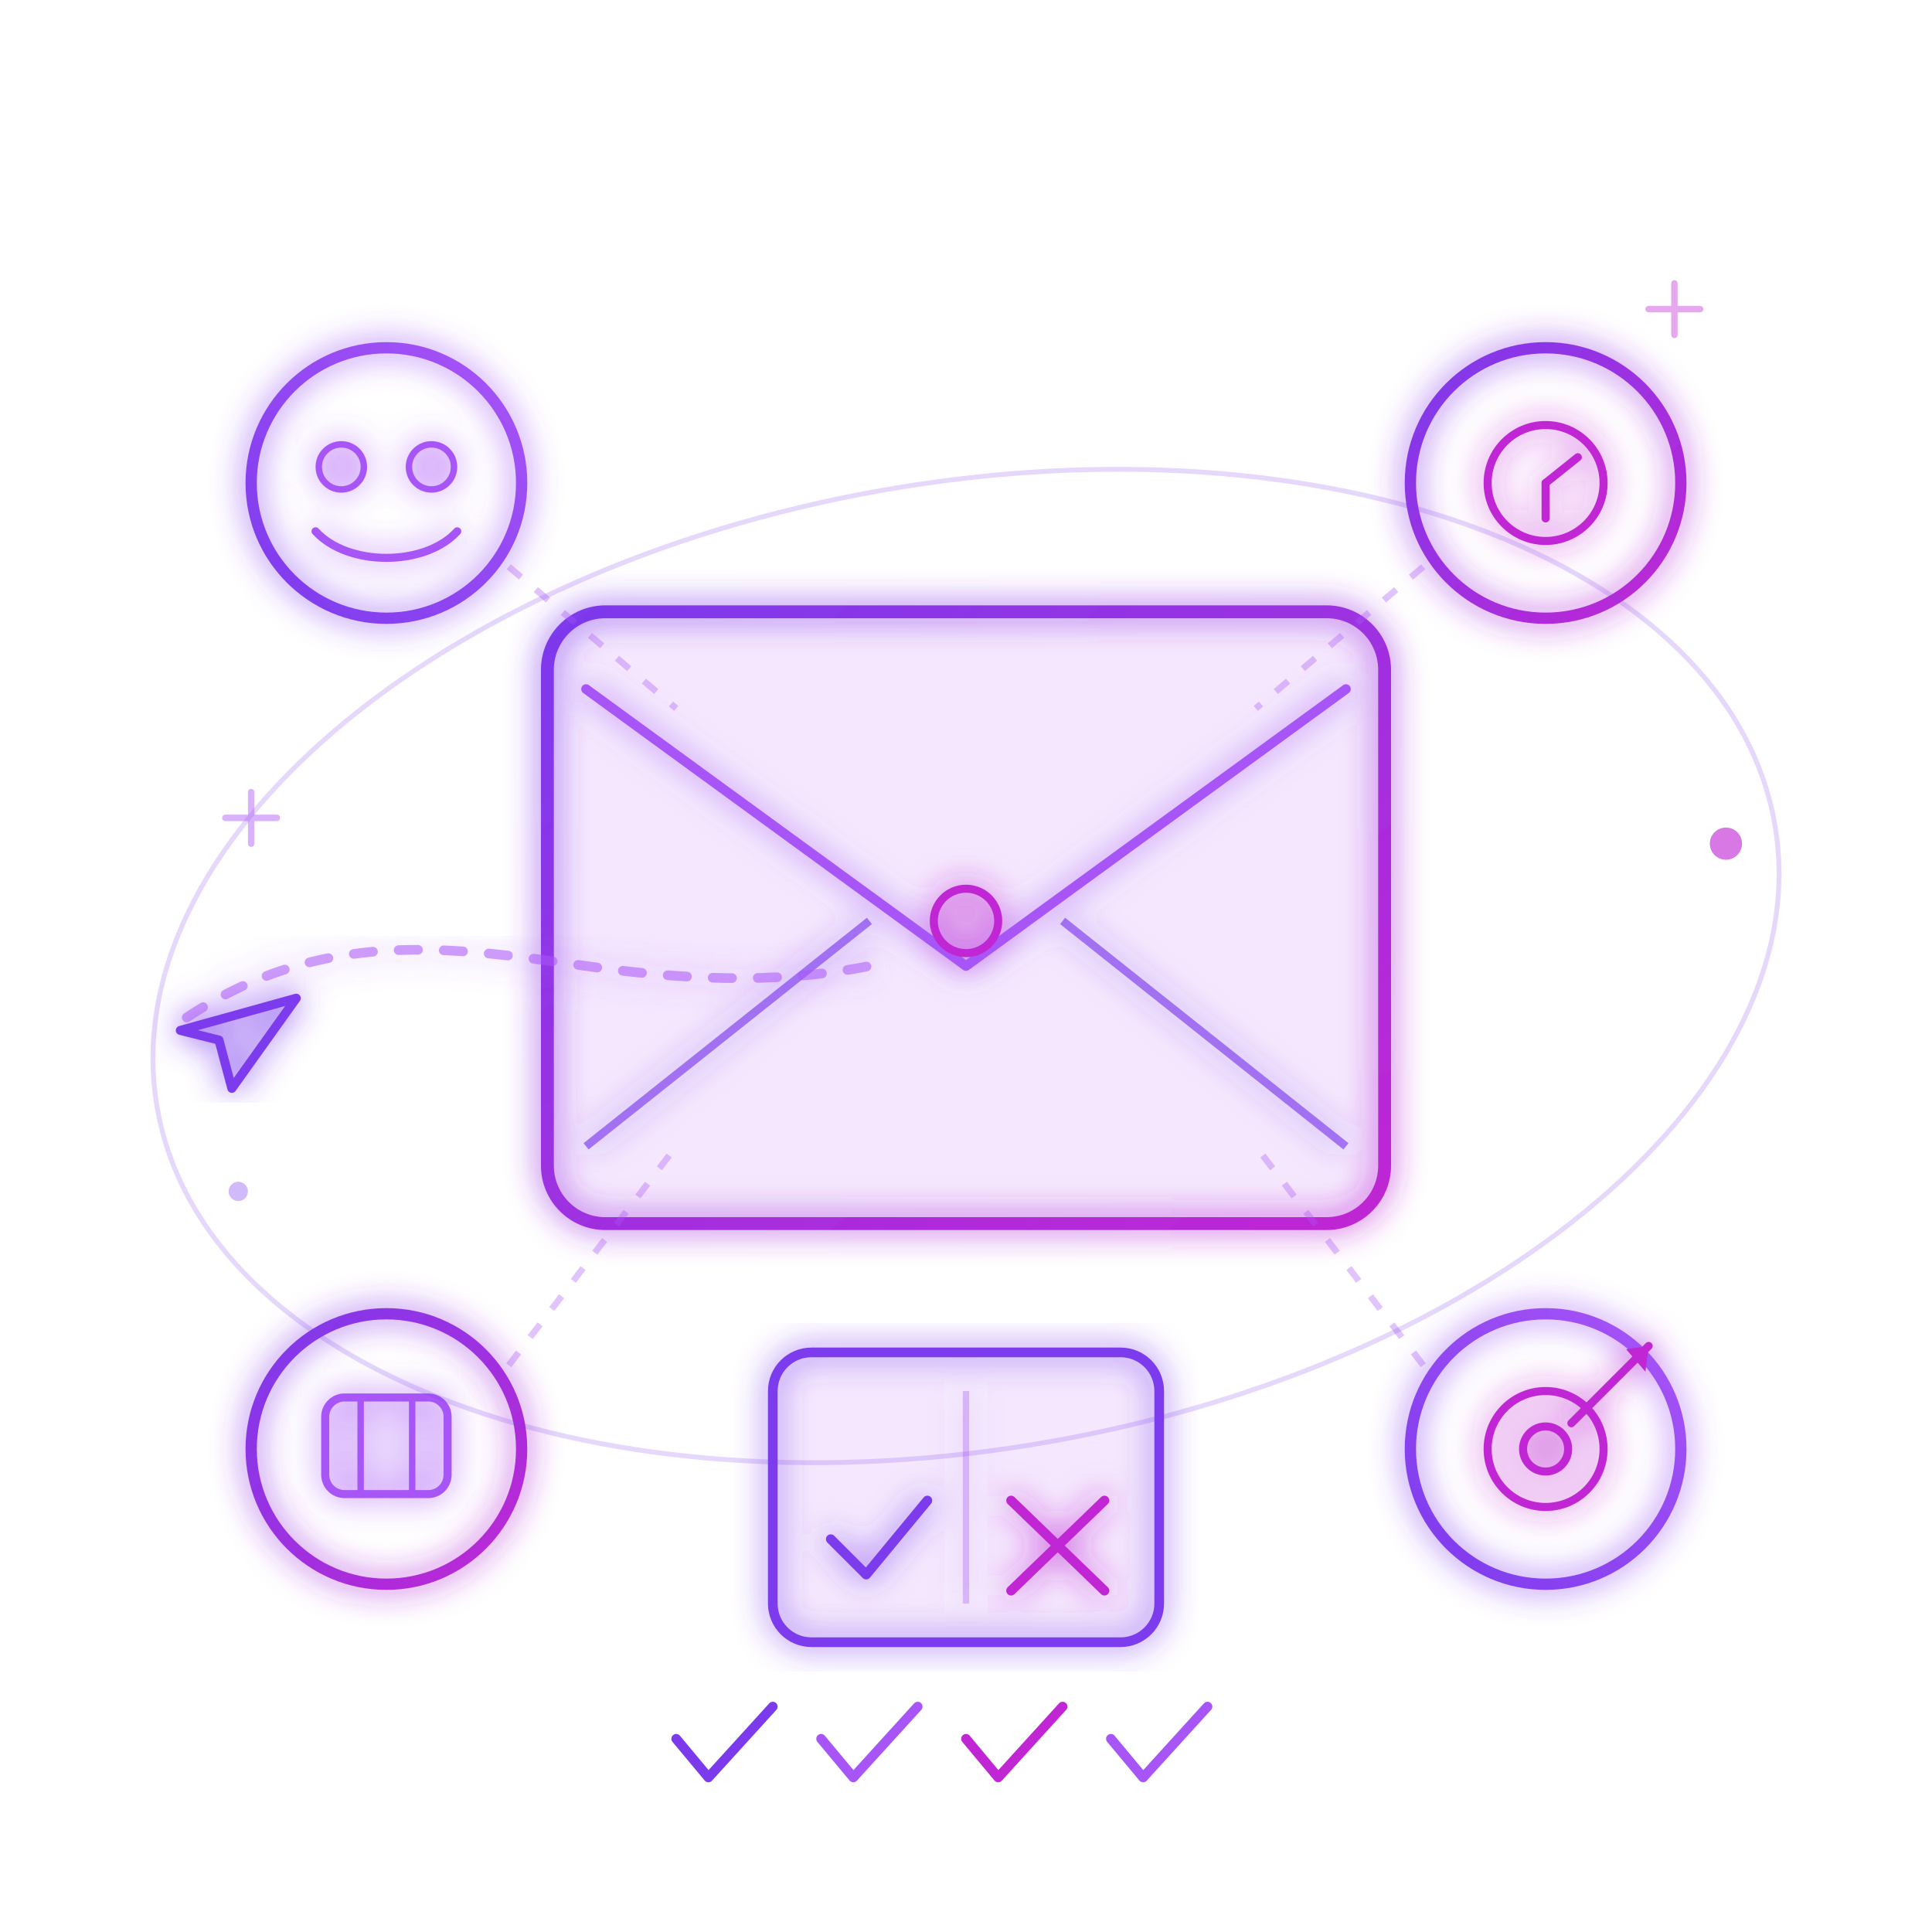
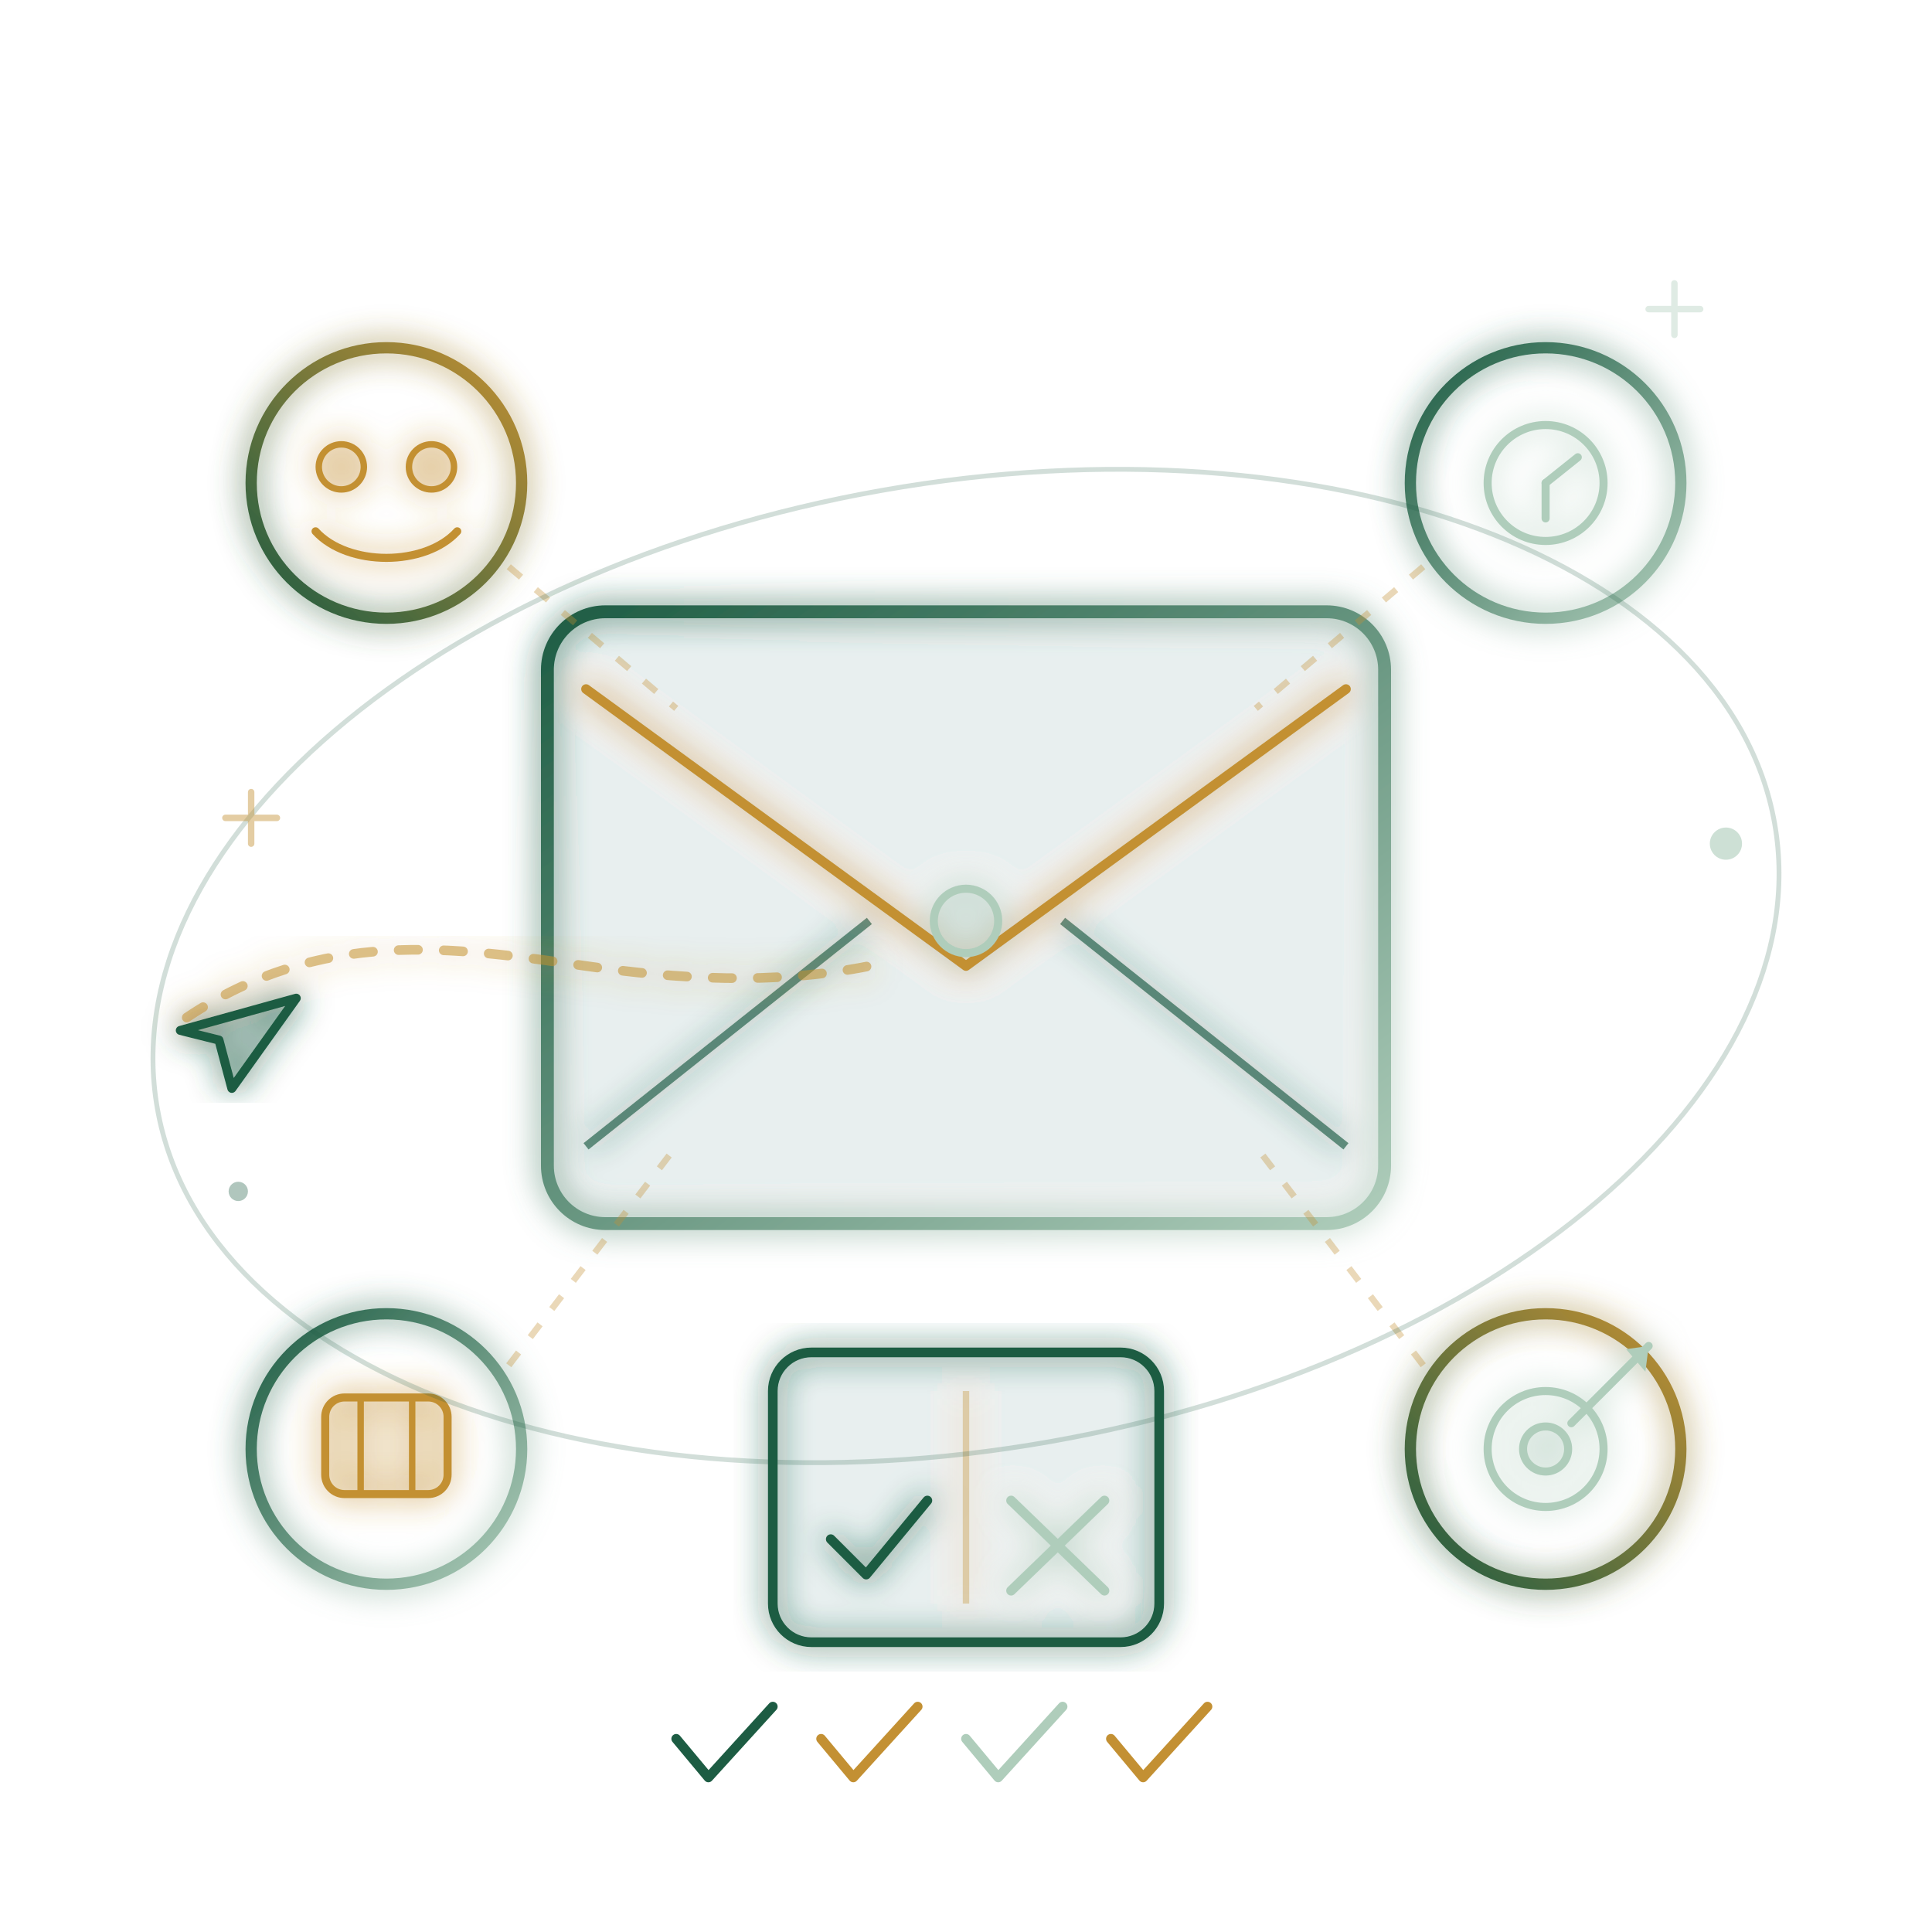
<svg xmlns="http://www.w3.org/2000/svg" width="600" height="600" viewBox="0 0 600 600" fill="none">
  <defs>
    <linearGradient id="g1" x1="0%" y1="0%" x2="100%" y2="100%">
-       <stop offset="0%" stop-color="#7C3AED" />
-       <stop offset="100%" stop-color="#C026D3" />
+       <stop offset="0%" stop-color="#1D5C43" />
+       <stop offset="100%" stop-color="#AFCDBB" />
    </linearGradient>
    <linearGradient id="g2" x1="100%" y1="0%" x2="0%" y2="100%">
-       <stop offset="0%" stop-color="#A855F7" />
-       <stop offset="100%" stop-color="#7C3AED" />
+       <stop offset="0%" stop-color="#C39033" />
+       <stop offset="100%" stop-color="#1D5C43" />
    </linearGradient>
    <filter id="glow">
      <feGaussianBlur stdDeviation="5" result="blur" />
      <feMerge>
        <feMergeNode in="blur" />
        <feMergeNode in="SourceGraphic" />
      </feMerge>
    </filter>
  </defs>
  <g filter="url(#glow)">
-     <rect x="170" y="190" width="260" height="190" rx="18" stroke="url(#g1)" stroke-width="4" fill="#7C3AED" fill-opacity="0.05" />
-     <path d="M182 214 L300 300 L418 214" stroke="#A855F7" stroke-width="3" fill="none" stroke-linecap="round" stroke-linejoin="round" />
-     <path d="M182 356 L270 286" stroke="#7C3AED" stroke-width="2.5" opacity="0.65" />
-     <path d="M418 356 L330 286" stroke="#7C3AED" stroke-width="2.5" opacity="0.65" />
-     <circle cx="300" cy="286" r="10" stroke="#C026D3" stroke-width="2.5" fill="#C026D3" fill-opacity="0.16" />
+     <rect x="170" y="190" width="260" height="190" rx="18" stroke="url(#g1)" stroke-width="4" fill="#1D5C43" fill-opacity="0.05" />
+     <path d="M182 214 L300 300 L418 214" stroke="#C39033" stroke-width="3" fill="none" stroke-linecap="round" stroke-linejoin="round" />
+     <path d="M182 356 L270 286" stroke="#1D5C43" stroke-width="2.5" opacity="0.65" />
+     <path d="M418 356 L330 286" stroke="#1D5C43" stroke-width="2.5" opacity="0.65" />
+     <circle cx="300" cy="286" r="10" stroke="#AFCDBB" stroke-width="2.5" fill="#AFCDBB" fill-opacity="0.16" />
  </g>
  <g filter="url(#glow)">
    <circle cx="120" cy="150" r="42" stroke="url(#g2)" stroke-width="3.5" fill="none" />
-     <circle cx="106" cy="145" r="7" stroke="#A855F7" stroke-width="2" fill="#A855F7" fill-opacity="0.15" />
-     <circle cx="134" cy="145" r="7" stroke="#A855F7" stroke-width="2" fill="#A855F7" fill-opacity="0.15" />
-     <path d="M98 165 C108 176 132 176 142 165" stroke="#A855F7" stroke-width="2.5" fill="none" stroke-linecap="round" />
+     <circle cx="106" cy="145" r="7" stroke="#C39033" stroke-width="2" fill="#C39033" fill-opacity="0.15" />
+     <circle cx="134" cy="145" r="7" stroke="#C39033" stroke-width="2" fill="#C39033" fill-opacity="0.15" />
+     <path d="M98 165 C108 176 132 176 142 165" stroke="#C39033" stroke-width="2.5" fill="none" stroke-linecap="round" />
    <circle cx="480" cy="150" r="42" stroke="url(#g1)" stroke-width="3.5" fill="none" />
-     <circle cx="480" cy="150" r="18" stroke="#C026D3" stroke-width="2.5" fill="none" />
-     <path d="M480 150 L490 142" stroke="#C026D3" stroke-width="2.5" stroke-linecap="round" />
-     <path d="M480 150 L480 161" stroke="#C026D3" stroke-width="2.5" stroke-linecap="round" />
+     <circle cx="480" cy="150" r="18" stroke="#AFCDBB" stroke-width="2.5" fill="none" />
+     <path d="M480 150 L490 142" stroke="#AFCDBB" stroke-width="2.5" stroke-linecap="round" />
+     <path d="M480 150 L480 161" stroke="#AFCDBB" stroke-width="2.5" stroke-linecap="round" />
    <circle cx="120" cy="450" r="42" stroke="url(#g1)" stroke-width="3.5" fill="none" />
-     <rect x="101" y="434" width="38" height="30" rx="6" stroke="#A855F7" stroke-width="2.5" fill="#A855F7" fill-opacity="0.1" />
-     <line x1="112" y1="434" x2="112" y2="464" stroke="#A855F7" stroke-width="2" />
-     <line x1="128" y1="434" x2="128" y2="464" stroke="#A855F7" stroke-width="2" />
+     <rect x="101" y="434" width="38" height="30" rx="6" stroke="#C39033" stroke-width="2.5" fill="#C39033" fill-opacity="0.1" />
+     <line x1="112" y1="434" x2="112" y2="464" stroke="#C39033" stroke-width="2" />
+     <line x1="128" y1="434" x2="128" y2="464" stroke="#C39033" stroke-width="2" />
    <circle cx="480" cy="450" r="42" stroke="url(#g2)" stroke-width="3.5" fill="none" />
-     <circle cx="480" cy="450" r="18" stroke="#C026D3" stroke-width="2.5" fill="none" />
-     <circle cx="480" cy="450" r="7" stroke="#C026D3" stroke-width="2.5" fill="#C026D3" fill-opacity="0.15" />
-     <path d="M512 418 L488 442" stroke="#C026D3" stroke-width="2.5" stroke-linecap="round" />
-     <path d="M512 418 L505 419 L511 426" fill="#C026D3" />
+     <circle cx="480" cy="450" r="18" stroke="#AFCDBB" stroke-width="2.5" fill="none" />
+     <circle cx="480" cy="450" r="7" stroke="#AFCDBB" stroke-width="2.5" fill="#AFCDBB" fill-opacity="0.15" />
+     <path d="M512 418 L488 442" stroke="#AFCDBB" stroke-width="2.5" stroke-linecap="round" />
+     <path d="M512 418 L505 419 L511 426" fill="#AFCDBB" />
  </g>
  <g filter="url(#glow)">
-     <path d="M58 316 C100 288 140 294 182 300 C210 304 240 306 270 300" stroke="#A855F7" stroke-width="3" fill="none" stroke-linecap="round" stroke-dasharray="6 8" opacity="0.55" />
-     <path d="M56 320 L92 310 L72 338 L68 323 L56 320Z" stroke="#7C3AED" stroke-width="2.8" fill="#7C3AED" fill-opacity="0.14" stroke-linejoin="round" />
+     <path d="M58 316 C100 288 140 294 182 300 C210 304 240 306 270 300" stroke="#C39033" stroke-width="3" fill="none" stroke-linecap="round" stroke-dasharray="6 8" opacity="0.55" />
+     <path d="M56 320 L92 310 L72 338 L68 323 L56 320Z" stroke="#1D5C43" stroke-width="2.8" fill="#1D5C43" fill-opacity="0.14" stroke-linejoin="round" />
  </g>
  <g transform="translate(240,420)" filter="url(#glow)">
-     <rect x="0" y="0" width="120" height="90" rx="12" stroke="#7C3AED" stroke-width="3" fill="#7C3AED" fill-opacity="0.05" />
-     <line x1="60" y1="12" x2="60" y2="78" stroke="#A855F7" stroke-width="2" opacity="0.35" />
-     <path d="M18 58 L29 69 L48 46" stroke="#7C3AED" stroke-width="3" fill="none" stroke-linecap="round" stroke-linejoin="round" />
-     <path d="M74 46 L103 74" stroke="#C026D3" stroke-width="3" fill="none" stroke-linecap="round" />
-     <path d="M103 46 L74 74" stroke="#C026D3" stroke-width="3" fill="none" stroke-linecap="round" />
+     <rect x="0" y="0" width="120" height="90" rx="12" stroke="#1D5C43" stroke-width="3" fill="#1D5C43" fill-opacity="0.05" />
+     <line x1="60" y1="12" x2="60" y2="78" stroke="#C39033" stroke-width="2" opacity="0.35" />
+     <path d="M18 58 L29 69 L48 46" stroke="#1D5C43" stroke-width="3" fill="none" stroke-linecap="round" stroke-linejoin="round" />
+     <path d="M74 46 L103 74" stroke="#AFCDBB" stroke-width="3" fill="none" stroke-linecap="round" />
+     <path d="M103 46 L74 74" stroke="#AFCDBB" stroke-width="3" fill="none" stroke-linecap="round" />
  </g>
-   <line x1="158" y1="176" x2="210" y2="220" stroke="#A855F7" stroke-width="2" stroke-dasharray="5 6" opacity="0.35" />
-   <line x1="442" y1="176" x2="390" y2="220" stroke="#A855F7" stroke-width="2" stroke-dasharray="5 6" opacity="0.35" />
-   <line x1="158" y1="424" x2="210" y2="356" stroke="#A855F7" stroke-width="2" stroke-dasharray="5 6" opacity="0.35" />
-   <line x1="442" y1="424" x2="390" y2="356" stroke="#A855F7" stroke-width="2" stroke-dasharray="5 6" opacity="0.35" />
-   <g stroke="#7C3AED" stroke-width="3" fill="none" stroke-linecap="round" stroke-linejoin="round">
+   <line x1="158" y1="176" x2="210" y2="220" stroke="#C39033" stroke-width="2" stroke-dasharray="5 6" opacity="0.35" />
+   <line x1="442" y1="176" x2="390" y2="220" stroke="#C39033" stroke-width="2" stroke-dasharray="5 6" opacity="0.35" />
+   <line x1="158" y1="424" x2="210" y2="356" stroke="#C39033" stroke-width="2" stroke-dasharray="5 6" opacity="0.35" />
+   <line x1="442" y1="424" x2="390" y2="356" stroke="#C39033" stroke-width="2" stroke-dasharray="5 6" opacity="0.35" />
+   <g stroke="#1D5C43" stroke-width="3" fill="none" stroke-linecap="round" stroke-linejoin="round">
    <path d="M210 540 L220 552 L240 530" />
-     <path d="M255 540 L265 552 L285 530" stroke="#A855F7" />
-     <path d="M300 540 L310 552 L330 530" stroke="#C026D3" />
-     <path d="M345 540 L355 552 L375 530" stroke="#A855F7" />
+     <path d="M255 540 L265 552 L285 530" stroke="#C39033" />
+     <path d="M300 540 L310 552 L330 530" stroke="#AFCDBB" />
+     <path d="M345 540 L355 552 L375 530" stroke="#C39033" />
  </g>
-   <ellipse cx="300" cy="300" rx="255" ry="150" stroke="#7C3AED" stroke-width="1.5" opacity="0.2" fill="none" transform="rotate(-10 300 300)" />
-   <circle cx="536" cy="262" r="5" fill="#C026D3" fill-opacity="0.62" />
-   <g stroke="#A855F7" stroke-width="2" opacity="0.45">
+   <ellipse cx="300" cy="300" rx="255" ry="150" stroke="#1D5C43" stroke-width="1.5" opacity="0.2" fill="none" transform="rotate(-10 300 300)" />
+   <circle cx="536" cy="262" r="5" fill="#AFCDBB" fill-opacity="0.62" />
+   <g stroke="#C39033" stroke-width="2" opacity="0.45">
    <line x1="78" y1="246" x2="78" y2="262" stroke-linecap="round" />
    <line x1="70" y1="254" x2="86" y2="254" stroke-linecap="round" />
  </g>
-   <g stroke="#C026D3" stroke-width="2" opacity="0.4">
+   <g stroke="#AFCDBB" stroke-width="2" opacity="0.4">
    <line x1="520" y1="88" x2="520" y2="104" stroke-linecap="round" />
    <line x1="512" y1="96" x2="528" y2="96" stroke-linecap="round" />
  </g>
-   <circle cx="74" cy="370" r="3" fill="#7C3AED" opacity="0.35" />
+   <circle cx="74" cy="370" r="3" fill="#1D5C43" opacity="0.35" />
</svg>
